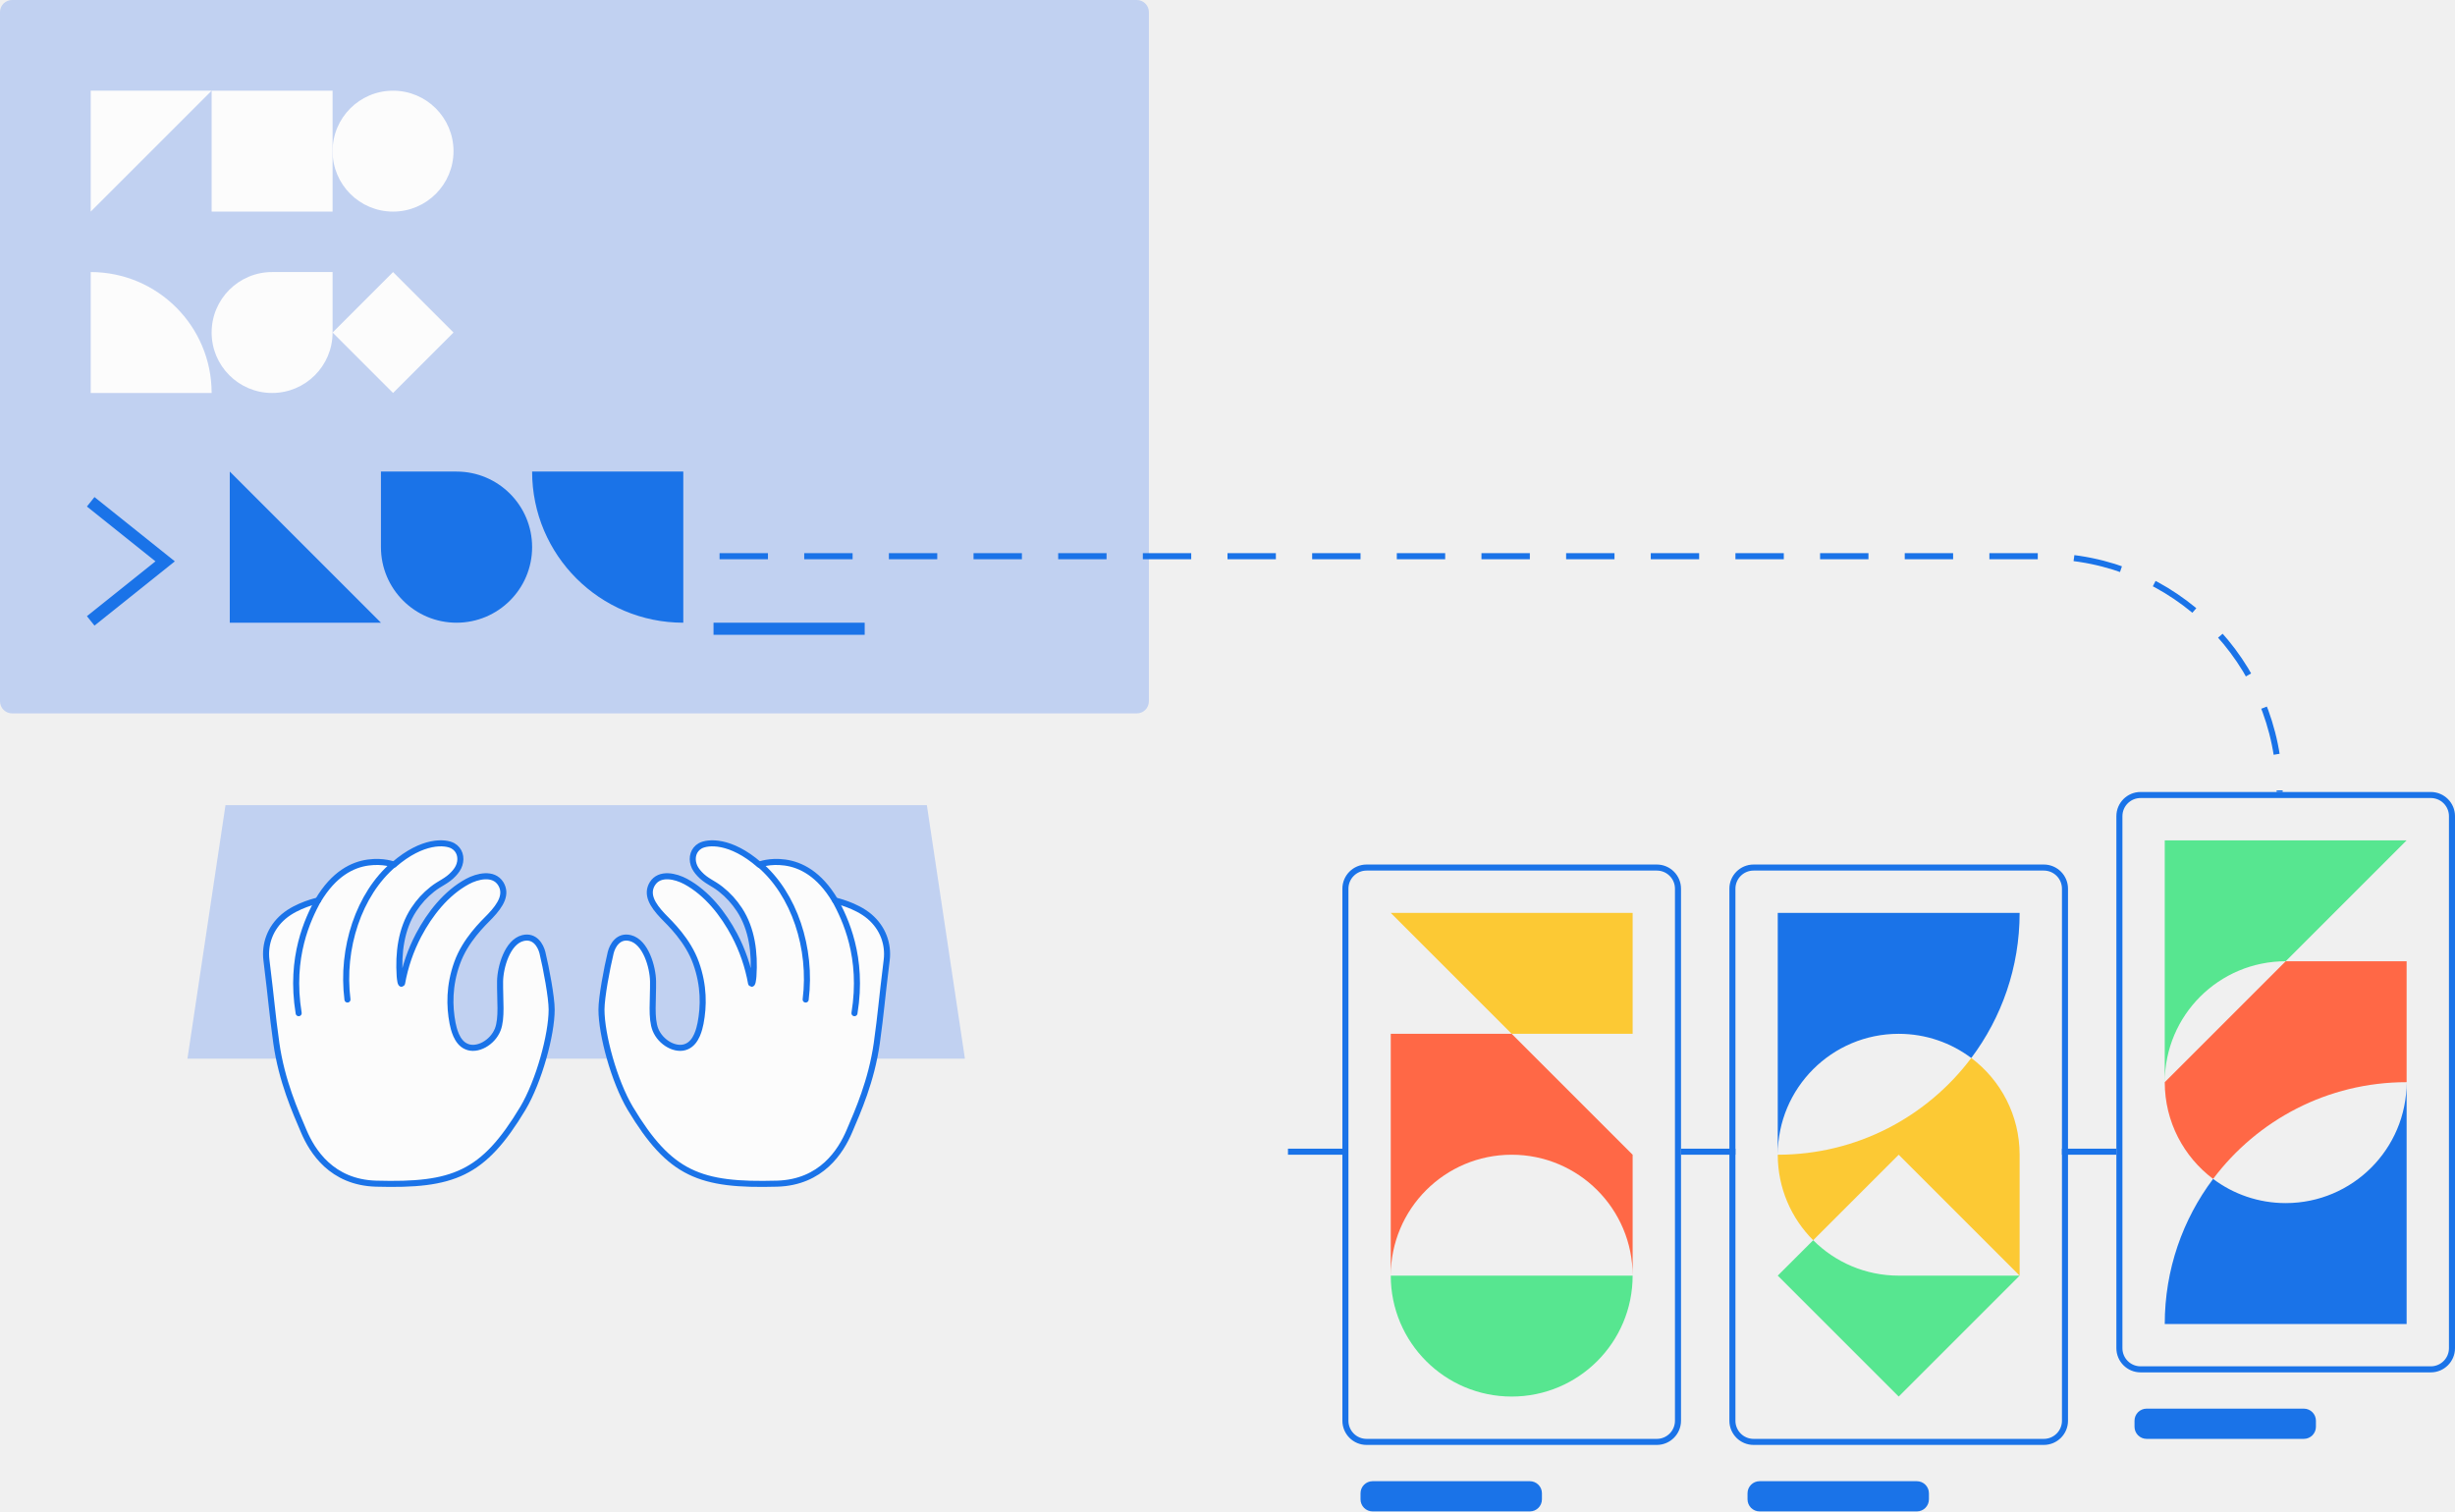
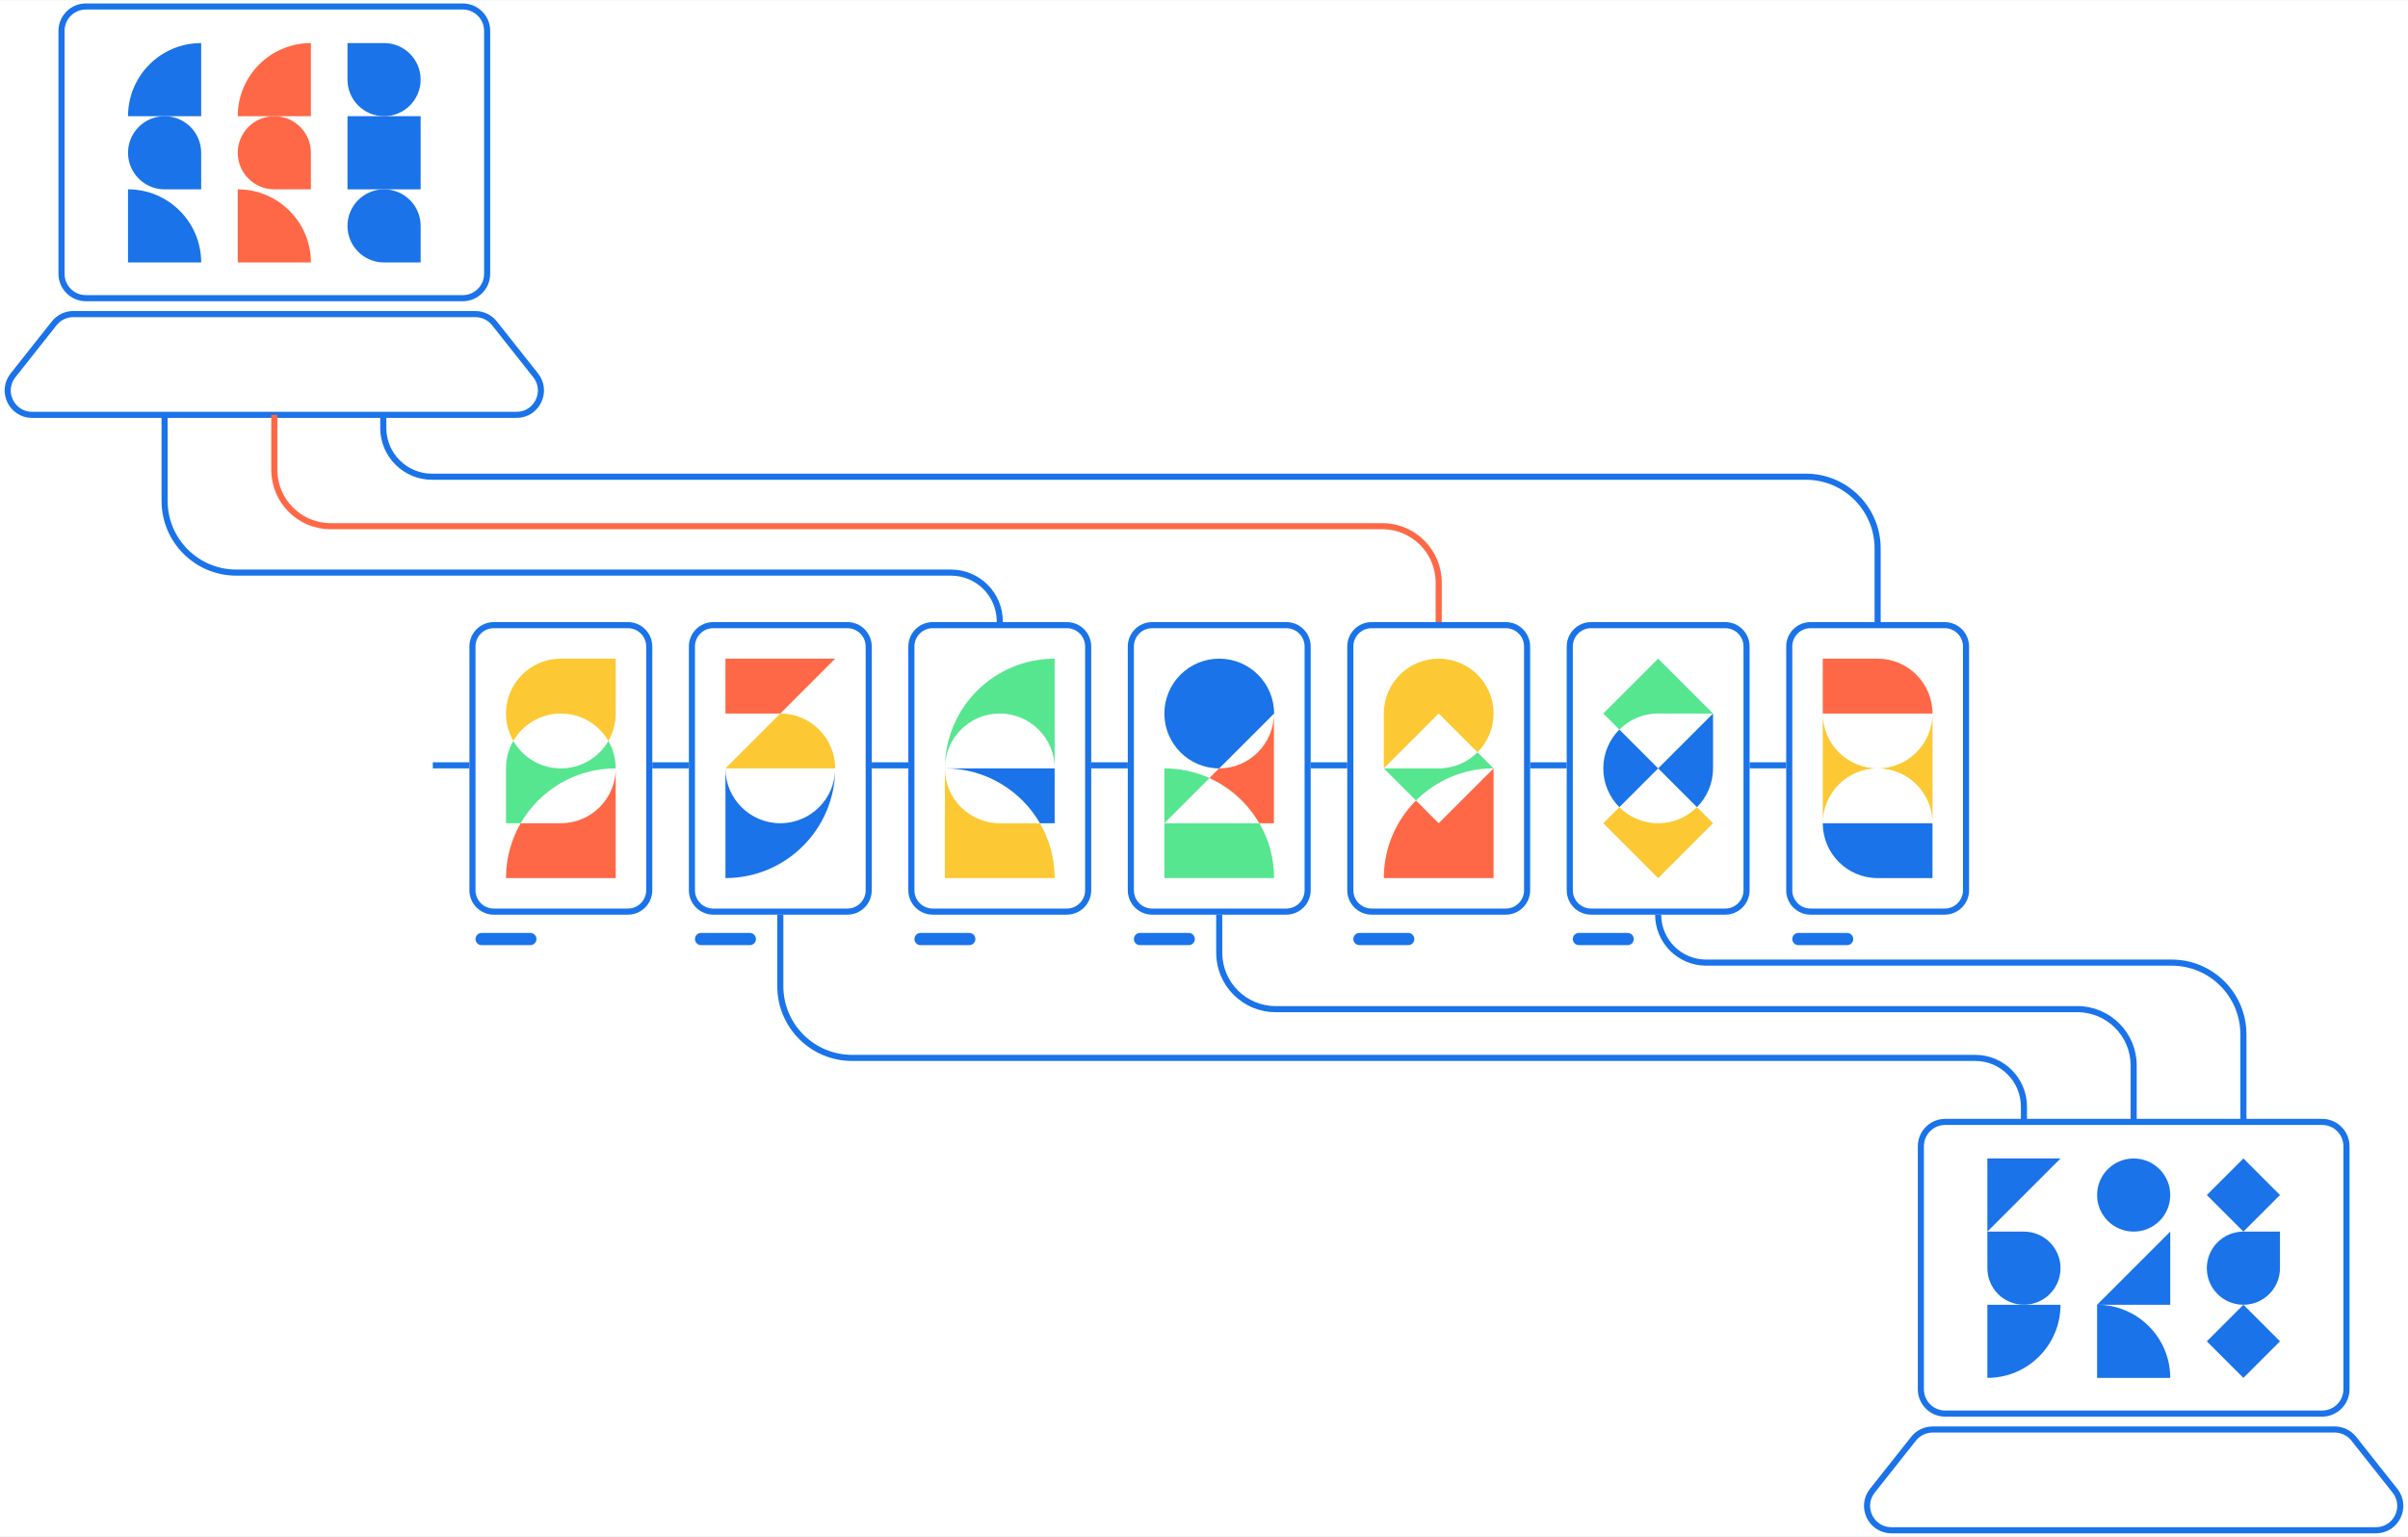
- <svg xmlns="http://www.w3.org/2000/svg" width="406" height="250" viewBox="0 0 406 250" fill="none">
-   <path fill-rule="evenodd" clip-rule="evenodd" d="M230 151H270V171H250L230 151Z" fill="#FCC934" />
-   <path d="M270 191L250 171L230 171V211C230 199.954 238.955 191 250 191C261.046 191 270 199.954 270 211V191Z" fill="#FF6846" />
-   <path d="M250 231C238.955 231 230 222.046 230 211L270 211C270 222.046 261.045 231 250 231Z" fill="#57E690" />
-   <rect x="222.5" y="143.5" width="55" height="95" rx="3.5" stroke="#1A73E8" />
-   <rect x="225" y="245" width="30" height="5" rx="2" fill="#1A73E8" />
-   <line x1="278" y1="190.5" x2="287" y2="190.5" stroke="#1A73E8" />
-   <line x1="341" y1="190.5" x2="350" y2="190.5" stroke="#1A73E8" />
-   <path d="M378 159C366.954 159 358 167.954 358 179V139H398L378 159Z" fill="#57E690" />
-   <path d="M378 159L358 179C358 185.542 361.141 191.351 365.997 195C373.295 185.284 384.914 179 398 179V159H378Z" fill="#FF6846" />
-   <path d="M358 219C358 209.995 360.975 201.685 365.997 195C369.34 197.511 373.496 199 378 199C389.046 199 398 190.046 398 179V219H358Z" fill="#1A73E8" />
-   <rect x="350.5" y="131.5" width="55" height="95" rx="3.5" stroke="#1A73E8" />
-   <rect x="353" y="233" width="30" height="5" rx="2" fill="#1A73E8" />
-   <path d="M314 171C302.955 171 294 179.954 294 191V151H334C334 160.005 331.024 168.315 326.002 175.001C322.659 172.489 318.503 171 314 171Z" fill="#1A73E8" />
-   <path d="M326.002 175C318.705 184.716 307.086 191 294 191C294 196.523 296.238 201.523 299.858 205.142L314 191L334 211V191C334 184.458 330.859 178.649 326.002 175Z" fill="#FCC934" />
-   <path d="M299.858 205.142L294 211L314 231L334 211H314C308.477 211 303.477 208.761 299.858 205.142Z" fill="#57E690" />
-   <rect x="286.5" y="143.5" width="55" height="95" rx="3.5" stroke="#1A73E8" />
-   <rect x="289" y="245" width="30" height="5" rx="2" fill="#1A73E8" />
-   <line x1="213" y1="190.5" x2="222" y2="190.5" stroke="#1A73E8" />
-   <rect width="190" height="118" rx="2" fill="#C1D1F1" />
-   <path d="M15 102.7L27.312 92.85L15 83" stroke="#1A73E8" stroke-width="2" />
-   <line x1="118" y1="104" x2="143" y2="104" stroke="#1A73E8" stroke-width="2" />
-   <g clip-path="url(#clip0)">
-     <path d="M63 90.5C63 97.404 68.596 103 75.5 103C82.404 103 88 97.404 88 90.5C88 83.596 82.404 78 75.5 78L63 78L63 90.5Z" fill="#1A73E8" />
-     <path d="M88 78C88 91.807 99.193 103 113 103L113 78L88 78Z" fill="#1A73E8" />
-     <path d="M38 103L63 103L38 78L38 103Z" fill="#1A73E8" />
+ <svg xmlns="http://www.w3.org/2000/svg" width="470px" height="300px" viewBox="0 0 470 300" version="1.1">
+   <g id="Page-1" stroke="none" stroke-width="1" fill="none" fill-rule="evenodd">
+     <g id="discourage-insider-threats">
+       <rect id="Rectangle" fill="#FFFFFF" fill-rule="nonzero" x="0" y="0.076" width="470" height="299.848" />
+       <g id="Group" transform="translate(349, 122)">
+         <path d="M17.481,49.417 C11.567,49.417 6.772,44.623 6.772,38.709 L28.19,38.709 L28.19,49.417 L17.481,49.417 Z" id="Path" fill="#1A73E8" fill-rule="nonzero" />
+         <path d="M17.481,6.582 C23.395,6.582 28.19,11.377 28.19,17.291 L6.772,17.291 L6.772,6.582 L17.481,6.582 Z" id="Path" fill="#FF6846" fill-rule="nonzero" />
+         <path d="M6.772,17.291 C6.772,23.205 11.567,28 17.481,28 C23.395,28 28.19,23.205 28.19,17.291 L28.19,38.709 C28.19,32.794 23.395,28 17.481,28 C11.567,28 6.772,32.794 6.772,38.709 L6.772,17.291 Z" id="Path" fill="#FCC934" fill-rule="nonzero" />
+         <rect id="Rectangle" stroke="#1A73E8" stroke-width="1.19" x="0.228" y="0.038" width="34.506" height="55.924" rx="4.165" />
+         <rect id="Rectangle" fill="#1A73E8" fill-rule="nonzero" x="0.823" y="60.126" width="11.899" height="2.38" rx="1.19" />
+       </g>
+       <g id="Group" transform="translate(306, 122)">
+         <path d="M6.937,17.291 L17.646,6.582 L28.354,17.291 L17.646,17.291 C14.688,17.291 12.011,18.49 10.073,20.427 L6.937,17.291 Z" id="Path" fill="#57E690" />
+         <path d="M17.646,28 L28.354,17.291 L28.354,28 C28.354,30.957 27.156,33.634 25.218,35.572 L17.646,28 Z M10.073,35.572 L17.646,28 L10.073,20.427 C8.135,22.365 6.937,25.043 6.937,28 C6.937,30.957 8.135,33.634 10.073,35.572 Z" id="Shape" fill="#1A73E8" />
+         <path d="M10.073,35.572 C12.011,37.51 14.688,38.709 17.646,38.709 C20.603,38.709 23.28,37.51 25.218,35.572 L28.354,38.709 L17.646,49.418 L6.937,38.709 L10.073,35.572 Z" id="Path" fill="#FCC934" />
+         <rect id="Rectangle" stroke="#1A73E8" stroke-width="1.19" x="0.392" y="0.038" width="34.506" height="55.924" rx="4.165" />
+         <rect id="Rectangle" fill="#1A73E8" fill-rule="nonzero" x="0.987" y="60.126" width="11.899" height="2.38" rx="1.19" />
+       </g>
+       <g id="Group" transform="translate(263, 122)">
+         <path d="M13.374,34.273 L17.81,38.709 L28.519,28 L28.519,49.417 L7.101,49.417 C7.101,43.503 9.499,38.149 13.374,34.273 Z" id="Path" fill="#FF6846" />
+         <path d="M13.374,34.273 L7.101,28 L17.81,28 C20.767,28 23.445,26.801 25.382,24.863 L28.519,28 C22.605,28 17.25,30.397 13.374,34.273 Z" id="Path" fill="#57E690" />
+         <path d="M7.101,17.291 C7.101,11.377 11.896,6.582 17.81,6.582 C23.724,6.582 28.519,11.377 28.519,17.291 C28.519,20.248 27.32,22.925 25.382,24.863 L17.81,17.291 L7.101,28 L7.101,17.291 Z" id="Path" fill="#FCC934" />
+         <rect id="Rectangle" stroke="#1A73E8" stroke-width="1.19" x="0.557" y="0.038" width="34.506" height="55.924" rx="4.165" />
+         <rect id="Rectangle" fill="#1A73E8" fill-rule="nonzero" x="1.152" y="60.126" width="11.899" height="2.38" rx="1.19" />
+       </g>
+       <g id="Group" transform="translate(177, 122)">
+         <path d="M28.848,38.709 L25.983,38.709 C22.28,32.307 15.358,28 7.43,28 L28.848,28 L28.848,38.709 Z" id="Path" fill="#1A73E8" fill-rule="nonzero" />
+         <path d="M28.848,6.582 C17.019,6.582 7.43,16.171 7.43,28 C7.43,22.085 12.225,17.291 18.139,17.291 C24.054,17.291 28.848,22.085 28.848,28 L28.848,6.582 Z" id="Path" fill="#57E690" fill-rule="nonzero" />
+         <path d="M7.43,49.417 L7.43,28 C7.43,33.914 12.225,38.709 18.139,38.709 L25.983,38.709 C27.805,41.859 28.848,45.516 28.848,49.417 L7.43,49.417 Z" id="Path" fill="#FCC934" fill-rule="nonzero" />
+         <rect id="Rectangle" stroke="#1A73E8" stroke-width="1.19" x="0.886" y="0.038" width="34.506" height="55.924" rx="4.165" />
+         <rect id="Rectangle" fill="#1A73E8" fill-rule="nonzero" x="1.481" y="60.126" width="11.899" height="2.38" rx="1.19" />
+       </g>
+       <g id="Group" transform="translate(135, 122)">
+         <polygon id="Path" fill="#FF6846" fill-rule="nonzero" points="6.595 6.582 6.595 17.291 17.304 17.291 28.013 6.582" />
+         <path d="M6.595,28 L17.304,17.291 C23.218,17.291 28.013,22.085 28.013,28 L6.595,28 Z" id="Path" fill="#FCC934" fill-rule="nonzero" />
+         <path d="M6.595,49.417 L6.595,28 C6.595,33.914 11.389,38.709 17.304,38.709 C23.218,38.709 28.013,33.914 28.013,28 C28.013,39.828 18.424,49.417 6.595,49.417 Z" id="Path" fill="#1A73E8" fill-rule="nonzero" />
+         <rect id="Rectangle" stroke="#1A73E8" stroke-width="1.19" x="0.051" y="0.038" width="34.506" height="55.924" rx="4.165" />
+         <rect id="Rectangle" fill="#1A73E8" fill-rule="nonzero" x="0.646" y="60.126" width="11.899" height="2.38" rx="1.19" />
+       </g>
+       <g id="Group" transform="translate(92, 122)">
+         <path d="M28.177,17.291 C28.177,19.241 27.656,21.07 26.745,22.645 C24.893,19.444 21.432,17.291 17.468,17.291 C13.505,17.291 10.044,19.444 8.192,22.645 C7.281,21.07 6.76,19.241 6.76,17.291 C6.76,11.377 11.554,6.582 17.468,6.582 L28.177,6.582 L28.177,17.291 Z" id="Path" fill="#FCC934" />
+         <path d="M9.625,38.709 L6.76,38.709 L6.76,28 C6.76,26.049 7.281,24.22 8.192,22.645 C10.044,25.846 13.505,28 17.468,28 C21.432,28 24.893,25.846 26.745,22.645 C27.656,24.22 28.177,26.049 28.177,28 C20.25,28 13.328,32.307 9.625,38.709 Z" id="Path" fill="#57E690" />
+         <path d="M9.625,38.709 L17.468,38.709 C23.383,38.709 28.177,33.914 28.177,28 L28.177,49.417 L6.76,49.417 C6.76,45.516 7.803,41.859 9.625,38.709 Z" id="Path" fill="#FF6846" />
+         <rect id="Rectangle" stroke="#1A73E8" stroke-width="1.19" x="0.215" y="0.038" width="34.506" height="55.924" rx="4.165" />
+         <rect id="Rectangle" fill="#1A73E8" fill-rule="nonzero" x="0.81" y="60.126" width="11.899" height="2.38" rx="1.19" />
+       </g>
+       <rect id="Rectangle" fill="#1A73E8" fill-rule="nonzero" x="221.316" y="182.126" width="11.899" height="2.38" rx="1.19" />
+       <path d="M227.266,160.709 L245.818,160.709 C247.641,163.859 248.684,167.516 248.684,171.417 L227.266,171.417 L227.266,160.709 Z M227.266,160.709 L236.082,151.893 C233.393,150.677 230.409,150 227.266,150 L227.266,160.709 Z" id="Shape" fill="#57E690" />
+       <path d="M236.047,151.893 L237.94,150 C243.854,150 248.649,145.205 248.649,139.291 L248.649,160.709 L245.784,160.709 C243.548,156.845 240.141,153.744 236.047,151.893 Z" id="Path" fill="#FF6846" />
+       <path d="M227.266,139.291 C227.266,133.377 232.06,128.582 237.975,128.582 C243.889,128.582 248.684,133.377 248.684,139.291 L237.975,150 C232.06,150 227.266,145.205 227.266,139.291 Z" id="Path" fill="#1A73E8" />
+       <rect id="Rectangle" stroke="#1A73E8" stroke-width="1.19" x="220.722" y="122.038" width="34.506" height="55.924" rx="4.165" />
+       <line x1="341.494" y1="149.405" x2="348.633" y2="149.405" id="Path" stroke="#1A73E8" stroke-width="1.19" />
+       <line x1="298.658" y1="149.405" x2="305.797" y2="149.405" id="Path" stroke="#1A73E8" stroke-width="1.19" />
+       <line x1="212.987" y1="149.405" x2="220.127" y2="149.405" id="Path" stroke="#1A73E8" stroke-width="1.19" />
+       <line x1="170.152" y1="149.405" x2="177.291" y2="149.405" id="Path" stroke="#1A73E8" stroke-width="1.19" />
+       <line x1="127.316" y1="149.405" x2="134.456" y2="149.405" id="Path" stroke="#1A73E8" stroke-width="1.19" />
+       <line x1="84.481" y1="149.405" x2="91.62" y2="149.405" id="Path" stroke="#1A73E8" stroke-width="1.19" />
+       <line x1="255.823" y1="149.405" x2="262.962" y2="149.405" id="Path" stroke="#1A73E8" stroke-width="1.19" />
+       <path d="M12.007,6.025 C12.007,3.397 14.138,1.266 16.767,1.266 L90.322,1.266 C92.951,1.266 95.082,3.397 95.082,6.025 L95.082,53.45 C95.082,56.079 92.951,58.21 90.322,58.21 L16.767,58.21 C14.138,58.21 12.007,56.079 12.007,53.45 L12.007,6.025 Z" id="Path" stroke="#1A73E8" stroke-width="1.19" fill="#FFFFFF" fill-rule="nonzero" />
+       <path d="M10.578,63.121 C11.48,61.98 12.855,61.316 14.309,61.316 L92.779,61.316 C94.234,61.316 95.608,61.98 96.511,63.121 L104.55,73.273 C107.021,76.393 104.798,80.987 100.819,80.987 L6.27,80.987 C2.29,80.987 0.068,76.393 2.539,73.273 L10.578,63.121 Z" id="Path" stroke="#1A73E8" stroke-width="1.19" fill="#FFFFFF" fill-rule="nonzero" />
+       <rect id="Rectangle" fill="#1A73E8" fill-rule="nonzero" x="67.823" y="22.683" width="14.278" height="14.278" />
+       <path d="M67.823,15.544 C67.823,19.487 71.019,22.683 74.962,22.683 C78.905,22.683 82.101,19.487 82.101,15.544 C82.101,11.601 78.905,8.405 74.962,8.405 L67.823,8.405 L67.823,15.544 Z" id="Path" fill="#1A73E8" fill-rule="nonzero" />
+       <path d="M82.101,44.101 C82.101,40.158 78.905,36.962 74.962,36.962 C71.019,36.962 67.823,40.158 67.823,44.101 C67.823,48.044 71.019,51.24 74.962,51.24 L82.101,51.24 L82.101,44.101 Z" id="Path" fill="#1A73E8" fill-rule="nonzero" />
+       <path d="M39.266,29.823 C39.266,25.88 36.069,22.683 32.127,22.683 C28.184,22.683 24.987,25.88 24.987,29.823 C24.987,33.766 28.184,36.962 32.127,36.962 L39.266,36.962 L39.266,29.823 Z" id="Path" fill="#1A73E8" fill-rule="nonzero" />
+       <path d="M39.266,8.405 C31.38,8.405 24.987,14.798 24.987,22.683 L39.266,22.683 L39.266,8.405 Z" id="Path" fill="#1A73E8" fill-rule="nonzero" />
+       <path d="M39.266,51.24 C39.266,43.355 32.873,36.962 24.987,36.962 L24.987,51.24 L39.266,51.24 Z" id="Path" fill="#1A73E8" fill-rule="nonzero" />
+       <path d="M60.684,29.823 C60.684,25.88 57.487,22.683 53.544,22.683 C49.601,22.683 46.405,25.88 46.405,29.823 C46.405,33.766 49.601,36.962 53.544,36.962 L60.684,36.962 L60.684,29.823 Z" id="Path" fill="#FF6846" fill-rule="nonzero" />
+       <path d="M60.684,8.405 C52.798,8.405 46.405,14.798 46.405,22.683 L60.684,22.683 L60.684,8.405 Z" id="Path" fill="#FF6846" fill-rule="nonzero" />
+       <path d="M60.684,51.24 C60.684,43.355 54.291,36.962 46.405,36.962 L46.405,51.24 L60.684,51.24 Z" id="Path" fill="#FF6846" fill-rule="nonzero" />
+       <path d="M374.918,223.772 C374.918,221.144 377.049,219.013 379.678,219.013 L453.234,219.013 C455.862,219.013 457.993,221.144 457.993,223.772 L457.993,271.197 C457.993,273.826 455.862,275.957 453.234,275.957 L379.678,275.957 C377.049,275.957 374.918,273.826 374.918,271.197 L374.918,223.772 Z" id="Path" stroke="#1A73E8" stroke-width="1.19" fill="#FFFFFF" fill-rule="nonzero" />
+       <path d="M373.489,280.868 C374.392,279.727 375.766,279.063 377.221,279.063 L455.691,279.063 C457.145,279.063 458.52,279.727 459.422,280.868 L467.461,291.02 C469.932,294.14 467.71,298.734 463.73,298.734 L369.181,298.734 C365.202,298.734 362.979,294.14 365.45,291.02 L373.489,280.868 Z" id="Path" stroke="#1A73E8" stroke-width="1.19" fill="#FFFFFF" fill-rule="nonzero" />
+       <path d="M437.873,240.43 C433.931,240.43 430.734,243.627 430.734,247.57 C430.734,251.513 433.931,254.709 437.873,254.709 C441.816,254.709 445.013,251.513 445.013,247.57 L445.013,240.43 L437.873,240.43 Z" id="Path" fill="#1A73E8" fill-rule="nonzero" />
+       <polygon id="Path" fill="#1A73E8" fill-rule="nonzero" points="437.873 226.152 445.013 233.291 437.873 240.43 430.734 233.291" />
+       <polygon id="Path" fill="#1A73E8" fill-rule="nonzero" points="437.873 254.709 445.013 261.848 437.873 268.987 430.734 261.848" />
+       <path d="M387.899,268.987 C395.785,268.987 402.177,262.595 402.177,254.709 L387.899,254.709 L387.899,268.987 Z" id="Path" fill="#1A73E8" fill-rule="nonzero" />
+       <path d="M387.899,247.57 C387.899,251.513 391.095,254.709 395.038,254.709 C398.981,254.709 402.177,251.513 402.177,247.57 C402.177,243.627 398.981,240.43 395.038,240.43 L387.899,240.43 L387.899,247.57 Z" id="Path" fill="#1A73E8" fill-rule="nonzero" />
+       <polygon id="Path" fill="#1A73E8" fill-rule="nonzero" points="387.899 226.152 387.899 240.43 402.177 226.152" />
+       <ellipse id="Oval" fill="#1A73E8" fill-rule="nonzero" cx="416.456" cy="233.291" rx="7.139" ry="7.139" />
+       <path d="M423.595,268.987 C423.595,261.102 417.202,254.709 409.316,254.709 L409.316,268.987 L423.595,268.987 Z" id="Path" fill="#1A73E8" fill-rule="nonzero" />
+       <polygon id="Path" fill="#1A73E8" fill-rule="nonzero" points="423.595 254.709 423.595 240.43 409.316 254.709" />
+       <path d="M74.81,80.987 L74.81,83.544 C74.81,88.802 79.072,93.063 84.329,93.063 L352.481,93.063 C360.213,93.063 366.481,99.331 366.481,107.063 L366.481,121.443" id="Path" stroke="#1A73E8" stroke-width="1.19" />
+       <path d="M53.544,80.987 L53.544,91.724 C53.544,97.8 58.469,102.724 64.544,102.724 L269.81,102.724 C275.885,102.724 280.81,107.649 280.81,113.724 L280.81,121.443" id="Path" stroke="#FF6846" stroke-width="1.19" />
+       <path d="M32.127,80.987 L32.127,97.782 C32.127,105.514 38.395,111.782 46.127,111.782 L185.62,111.782 C190.877,111.782 195.139,116.044 195.139,121.301 L195.139,121.443" id="Path" stroke="#1A73E8" stroke-width="1.19" />
+       <path d="M395.038,219.013 L395.038,216.038 C395.038,210.781 390.776,206.519 385.519,206.519 L166.304,206.519 C158.572,206.519 152.304,200.251 152.304,192.519 L152.304,178.557" id="Path" stroke="#1A73E8" stroke-width="1.19" />
+       <path d="M416.456,219.013 L416.456,208 C416.456,201.925 411.531,197 405.456,197 L248.975,197 C242.9,197 237.975,192.075 237.975,186 L237.975,178.557" id="Path" stroke="#1A73E8" stroke-width="1.19" />
+       <path d="M437.873,219.013 L437.873,201.92 C437.873,194.188 431.605,187.92 423.873,187.92 L333.009,187.92 C327.837,187.92 323.646,183.728 323.646,178.557 L323.646,178.557" id="Path" stroke="#1A73E8" stroke-width="1.19" />
+     </g>
  </g>
-   <path d="M15 15L15 35L35 15L15 15Z" fill="#FCFCFC" />
-   <ellipse cx="65" cy="25" rx="10" ry="10" fill="#FCFCFC" />
-   <rect x="35" y="15" width="20" height="20" fill="#FCFCFC" />
-   <g clip-path="url(#clip1)">
-     <path d="M65 65L55 55L65 45L75 55L65 65Z" fill="#FCFCFC" />
-     <path d="M45 45C39.477 45 35 49.477 35 55C35 60.523 39.477 65 45 65C50.523 65 55 60.523 55 55L55 45L45 45Z" fill="#FCFCFC" />
-     <path d="M35 65C35 53.954 26.046 45 15 45L15 65L35 65Z" fill="#FCFCFC" />
-   </g>
-   <path d="M31 175.106L37.292 133.177H153.282L159.573 175.106H31Z" fill="#C1D1F1" />
-   <path d="M74.845 169.247C74.312 166.459 74.241 163.071 75.592 159.294C76.942 155.518 79.857 152.765 81.066 151.529C82.843 149.659 83.874 147.894 82.808 146.165C81.599 144.259 78.933 144.929 77.298 145.812C73.779 147.718 71.077 151.176 69.229 154.671C67.914 157.176 66.989 159.859 66.492 162.647C66.243 163.035 66.136 161.871 66.101 161.447C65.852 157.671 66.314 153.682 68.411 150.471C69.3 149.129 70.26 148.071 71.504 147.082C72.784 146.059 73.921 145.741 75.023 144.541C75.45 144.082 75.805 143.588 75.983 143.023C76.374 141.823 76.018 140.553 74.916 139.918C73.672 139.212 69.904 138.894 65.141 143.023C65.141 143.023 63.435 142.318 60.875 142.671C58.316 143.023 55.223 144.506 52.593 148.953C52.593 148.953 49.145 149.694 46.905 151.6C44.666 153.506 43.742 156.188 44.062 158.8C44.986 166.282 44.95 167.129 45.697 172.529C46.585 178.812 48.86 183.894 50.247 187.141C51.633 190.388 54.832 195.576 62.191 195.788C74.952 196.141 79.893 194.271 86.469 183.329C89.135 178.847 91.232 171.153 91.232 166.988C91.232 164.976 90.344 160.212 89.704 157.565C89.419 156.435 88.46 154.671 86.469 155.165C83.91 155.8 82.737 159.965 82.701 162.329C82.666 165.471 83.057 168.4 82.31 170.306C81.457 172.459 78.898 173.906 77.12 173.094C75.485 172.388 75.023 170.094 74.845 169.247Z" fill="#FCFCFC" stroke="#1A73E8" stroke-miterlimit="10" stroke-linecap="round" stroke-linejoin="round" />
-   <path d="M52.592 148.918C50.957 151.953 47.864 158.271 49.393 167.588" stroke="#1A73E8" stroke-miterlimit="10" stroke-linecap="round" stroke-linejoin="round" />
-   <path d="M57.463 165.329C56.397 156.859 59.347 147.894 65.106 142.988" stroke="#1A73E8" stroke-miterlimit="10" stroke-linecap="round" stroke-linejoin="round" />
-   <path d="M115.856 169.247C116.389 166.459 116.46 163.071 115.109 159.294C113.759 155.518 110.844 152.765 109.635 151.529C107.858 149.659 106.827 147.894 107.893 146.165C109.102 144.259 111.768 144.929 113.403 145.812C116.922 147.718 119.624 151.176 121.472 154.671C122.788 157.176 123.712 159.859 124.209 162.647C124.458 163.035 124.565 161.871 124.6 161.447C124.849 157.671 124.387 153.682 122.29 150.471C121.401 149.129 120.441 148.071 119.197 147.082C117.918 146.059 116.78 145.741 115.678 144.541C115.252 144.082 114.896 143.588 114.718 143.023C114.327 141.823 114.683 140.553 115.785 139.918C117.029 139.212 120.797 138.894 125.56 143.023C125.56 143.023 127.267 142.318 129.826 142.671C132.385 143.023 135.478 144.506 138.108 148.953C138.108 148.953 141.556 149.694 143.796 151.6C146.035 153.506 146.96 156.188 146.64 158.8C145.715 166.282 145.751 167.129 145.004 172.529C144.116 178.812 141.841 183.894 140.454 187.141C139.068 190.388 135.869 195.576 128.511 195.788C115.749 196.141 110.808 194.271 104.232 183.329C101.566 178.847 99.469 171.153 99.469 166.988C99.469 164.976 100.357 160.212 100.997 157.565C101.282 156.435 102.241 154.671 104.232 155.165C106.791 155.8 107.965 159.965 108 162.329C108.036 165.471 107.645 168.4 108.391 170.306C109.244 172.459 111.804 173.906 113.581 173.094C115.216 172.388 115.678 170.094 115.856 169.247Z" fill="#FCFCFC" stroke="#1A73E8" stroke-miterlimit="10" stroke-linecap="round" stroke-linejoin="round" />
-   <path d="M138.109 148.918C139.744 151.953 142.837 158.271 141.308 167.588" stroke="#1A73E8" stroke-miterlimit="10" stroke-linecap="round" stroke-linejoin="round" />
-   <path d="M133.238 165.329C134.304 156.859 131.354 147.894 125.595 142.988" stroke="#1A73E8" stroke-miterlimit="10" stroke-linecap="round" stroke-linejoin="round" />
-   <path d="M119 92H338C359.539 92 377 109.461 377 131V131" stroke="#1A73E8" stroke-dasharray="8 6" />
-   <defs>
-     <clipPath id="clip0">
-       <rect width="75" height="25" fill="white" transform="translate(38 78)" />
-     </clipPath>
-     <clipPath id="clip1">
-       <rect width="60" height="20" fill="white" transform="translate(15 45)" />
-     </clipPath>
-   </defs>
</svg>
